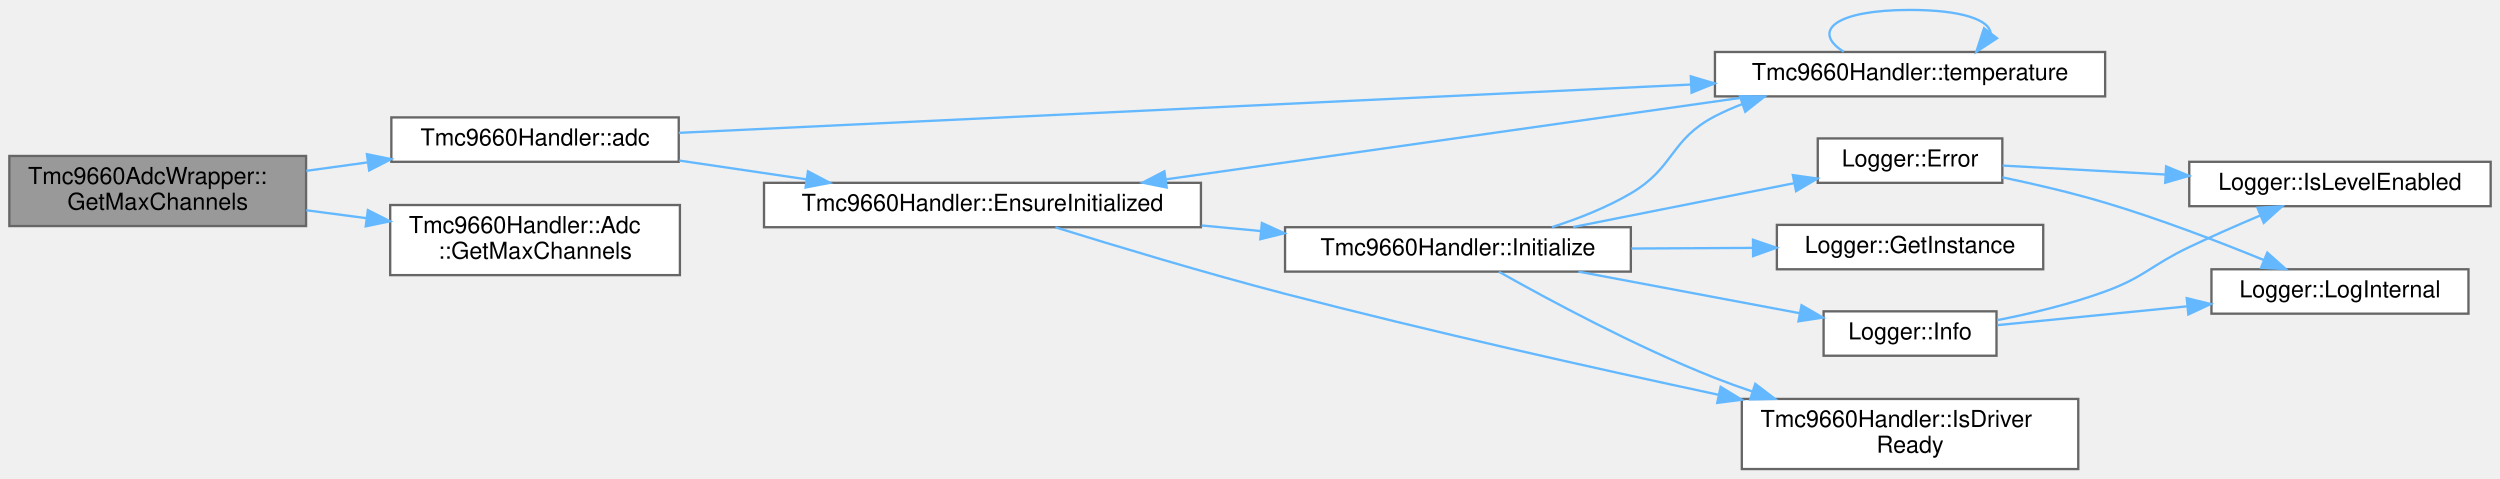
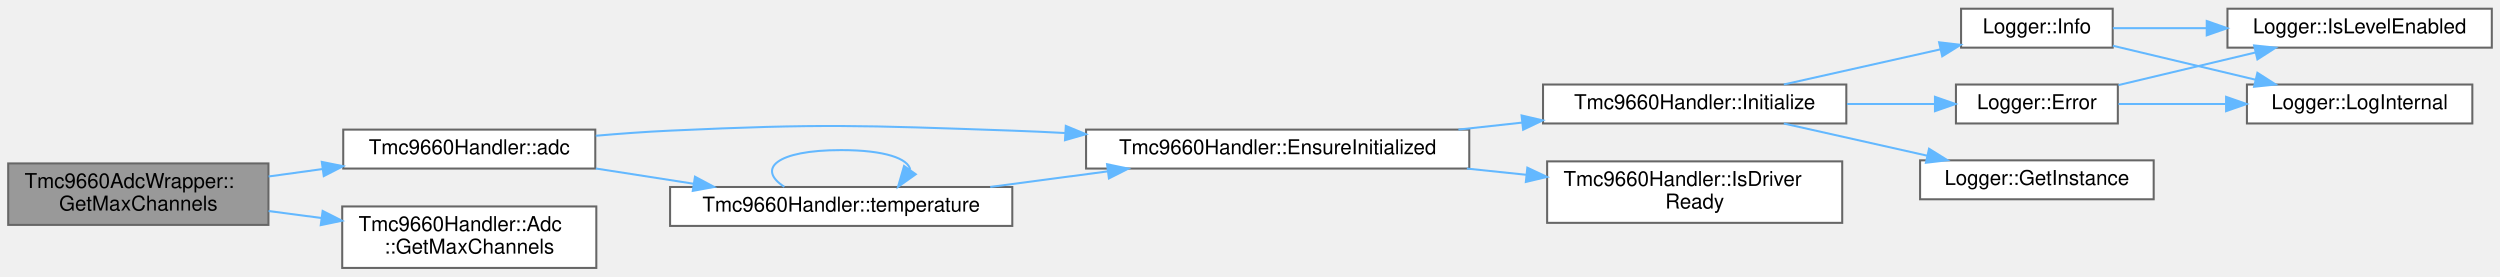
- <svg xmlns="http://www.w3.org/2000/svg" xmlns:xlink="http://www.w3.org/1999/xlink" width="1070pt" height="205pt" viewBox="0.00 0.00 1070.00 204.50">
-   <g id="graph0" class="graph" transform="scale(1 1) rotate(0) translate(4 200.5)">
+ <svg xmlns="http://www.w3.org/2000/svg" xmlns:xlink="http://www.w3.org/1999/xlink" width="1220pt" height="135pt" viewBox="0.00 0.00 1220.00 134.50">
+   <g id="graph0" class="graph" transform="scale(1 1) rotate(0) translate(4 130.5)">
    <g id="Node000001" class="node">
      <g id="a_Node000001">
        <a xlink:title=" ">
-           <polygon fill="#999999" stroke="#666666" points="127,-134 0,-134 0,-104 127,-104 127,-134" />
-           <text text-anchor="start" x="8" y="-122" font-family="Helvetica,sans-Serif" font-size="10.00">Tmc9660AdcWrapper::</text>
-           <text text-anchor="middle" x="63.5" y="-111" font-family="Helvetica,sans-Serif" font-size="10.00">GetMaxChannels</text>
+           <polygon fill="#999999" stroke="#666666" points="127,-51 0,-51 0,-21 127,-21 127,-51" />
+           <text text-anchor="start" x="8" y="-39" font-family="Helvetica,sans-Serif" font-size="10.00">Tmc9660AdcWrapper::</text>
+           <text text-anchor="middle" x="63.5" y="-28" font-family="Helvetica,sans-Serif" font-size="10.00">GetMaxChannels</text>
        </a>
      </g>
    </g>
    <g id="Node000002" class="node">
      <g id="a_Node000002">
        <a xlink:href="classTmc9660Handler.html#a7fe382c4dbf6bf84ed31586e52ec2e6e" target="_top" xlink:title="Get a reference to the ADC wrapper.">
-           <polygon fill="white" stroke="#666666" points="286.5,-150.5 163.5,-150.5 163.5,-131.5 286.5,-131.5 286.5,-150.5" />
-           <text text-anchor="middle" x="225" y="-138.5" font-family="Helvetica,sans-Serif" font-size="10.00">Tmc9660Handler::adc</text>
+           <polygon fill="white" stroke="#666666" points="286.5,-67.5 163.5,-67.5 163.5,-48.5 286.5,-48.5 286.5,-67.5" />
+           <text text-anchor="middle" x="225" y="-55.5" font-family="Helvetica,sans-Serif" font-size="10.00">Tmc9660Handler::adc</text>
        </a>
      </g>
    </g>
    <g id="edge1_Node000001_Node000002" class="edge">
      <g id="a_edge1_Node000001_Node000002">
        <a xlink:title=" ">
-           <path fill="none" stroke="#63b8ff" d="M127.08,-127.63C135.67,-128.82 144.55,-130.04 153.27,-131.24" />
-           <polygon fill="#63b8ff" stroke="#63b8ff" points="153.04,-134.75 163.43,-132.65 154,-127.81 153.04,-134.75" />
+           <path fill="none" stroke="#63b8ff" d="M127.08,-44.63C135.67,-45.82 144.55,-47.04 153.27,-48.24" />
+           <polygon fill="#63b8ff" stroke="#63b8ff" points="153.04,-51.75 163.43,-49.65 154,-44.81 153.04,-51.75" />
        </a>
      </g>
    </g>
    <g id="Node000012" class="node">
      <g id="a_Node000012">
        <a xlink:href="classTmc9660Handler_1_1Adc.html#a54138fdf832c471ce109a7c19521d27b" target="_top" xlink:title="Returns the total number of readable channels (15).">
-           <polygon fill="white" stroke="#666666" points="287,-113 163,-113 163,-83 287,-83 287,-113" />
-           <text text-anchor="start" x="171" y="-101" font-family="Helvetica,sans-Serif" font-size="10.00">Tmc9660Handler::Adc</text>
-           <text text-anchor="middle" x="225" y="-90" font-family="Helvetica,sans-Serif" font-size="10.00">::GetMaxChannels</text>
-         </a>
-       </g>
-     </g>
-     <g id="edge17_Node000001_Node000012" class="edge">
-       <g id="a_edge17_Node000001_Node000012">
-         <a xlink:title=" ">
-           <path fill="none" stroke="#63b8ff" d="M127.08,-110.76C135.55,-109.65 144.29,-108.49 152.89,-107.36" />
-           <polygon fill="#63b8ff" stroke="#63b8ff" points="153.45,-110.82 162.91,-106.04 152.53,-103.88 153.45,-110.82" />
+           <polygon fill="white" stroke="#666666" points="287,-30 163,-30 163,0 287,0 287,-30" />
+           <text text-anchor="start" x="171" y="-18" font-family="Helvetica,sans-Serif" font-size="10.00">Tmc9660Handler::Adc</text>
+           <text text-anchor="middle" x="225" y="-7" font-family="Helvetica,sans-Serif" font-size="10.00">::GetMaxChannels</text>
+         </a>
+       </g>
+     </g>
+     <g id="edge15_Node000001_Node000012" class="edge">
+       <g id="a_edge15_Node000001_Node000012">
+         <a xlink:title=" ">
+           <path fill="none" stroke="#63b8ff" d="M127.08,-27.76C135.55,-26.65 144.29,-25.49 152.89,-24.36" />
+           <polygon fill="#63b8ff" stroke="#63b8ff" points="153.45,-27.82 162.91,-23.04 152.53,-20.88 153.45,-27.82" />
        </a>
      </g>
    </g>
    <g id="Node000003" class="node">
      <g id="a_Node000003">
        <a xlink:href="classTmc9660Handler.html#a5a279ae9d4b5a8e0d71cb24577ad88ea" target="_top" xlink:title="Ensure driver is initialized (lazy init entrypoint).">
-           <polygon fill="white" stroke="#666666" points="510,-122.5 323,-122.5 323,-103.5 510,-103.5 510,-122.5" />
-           <text text-anchor="middle" x="416.5" y="-110.5" font-family="Helvetica,sans-Serif" font-size="10.00">Tmc9660Handler::EnsureInitialized</text>
+           <polygon fill="white" stroke="#666666" points="713,-67.5 526,-67.5 526,-48.5 713,-48.5 713,-67.5" />
+           <text text-anchor="middle" x="619.5" y="-55.5" font-family="Helvetica,sans-Serif" font-size="10.00">Tmc9660Handler::EnsureInitialized</text>
        </a>
      </g>
    </g>
    <g id="edge2_Node000002_Node000003" class="edge">
      <g id="a_edge2_Node000002_Node000003">
        <a xlink:title=" ">
-           <path fill="none" stroke="#63b8ff" d="M286.74,-132.03C304.1,-129.46 323.21,-126.64 341.27,-123.97" />
-           <polygon fill="#63b8ff" stroke="#63b8ff" points="341.8,-127.43 351.18,-122.5 340.78,-120.5 341.8,-127.43" />
+           <path fill="none" stroke="#63b8ff" d="M286.74,-64.5C298.74,-65.54 311.26,-66.46 323,-67 397.14,-70.43 415.82,-69.59 490,-67 498.35,-66.71 507.01,-66.31 515.69,-65.84" />
+           <polygon fill="#63b8ff" stroke="#63b8ff" points="516.11,-69.32 525.89,-65.26 515.71,-62.33 516.11,-69.32" />
        </a>
      </g>
    </g>
    <g id="Node000011" class="node">
      <g id="a_Node000011">
        <a xlink:href="classTmc9660Handler.html#a393382194d0602e7aa02da6a8fd7a20a" target="_top" xlink:title="Get a reference to the Temperature wrapper.">
-           <polygon fill="white" stroke="#666666" points="897,-178.5 730,-178.5 730,-159.5 897,-159.5 897,-178.5" />
-           <text text-anchor="middle" x="813.5" y="-166.5" font-family="Helvetica,sans-Serif" font-size="10.00">Tmc9660Handler::temperature</text>
-         </a>
-       </g>
-     </g>
-     <g id="edge16_Node000002_Node000011" class="edge">
-       <g id="a_edge16_Node000002_Node000011">
-         <a xlink:title=" ">
-           <path fill="none" stroke="#63b8ff" d="M286.56,-143.89C389.32,-148.8 598.5,-158.78 719.8,-164.57" />
-           <polygon fill="#63b8ff" stroke="#63b8ff" points="719.66,-168.07 729.81,-165.05 719.99,-161.08 719.66,-168.07" />
+           <polygon fill="white" stroke="#666666" points="490,-39.5 323,-39.5 323,-20.5 490,-20.5 490,-39.5" />
+           <text text-anchor="middle" x="406.5" y="-27.5" font-family="Helvetica,sans-Serif" font-size="10.00">Tmc9660Handler::temperature</text>
+         </a>
+       </g>
+     </g>
+     <g id="edge12_Node000002_Node000011" class="edge">
+       <g id="a_edge12_Node000002_Node000011">
+         <a xlink:title=" ">
+           <path fill="none" stroke="#63b8ff" d="M286.77,-48.52C302.04,-46.14 318.56,-43.56 334.29,-41.11" />
+           <polygon fill="#63b8ff" stroke="#63b8ff" points="335.15,-44.52 344.49,-39.52 334.07,-37.6 335.15,-44.52" />
        </a>
      </g>
    </g>
    <g id="Node000004" class="node">
      <g id="a_Node000004">
        <a xlink:href="classTmc9660Handler.html#adc564847f8ae26c47412aaee0758991c" target="_top" xlink:title="Initialize the TMC9660 device.">
-           <polygon fill="white" stroke="#666666" points="694,-103.5 546,-103.5 546,-84.5 694,-84.5 694,-103.5" />
-           <text text-anchor="middle" x="620" y="-91.5" font-family="Helvetica,sans-Serif" font-size="10.00">Tmc9660Handler::Initialize</text>
+           <polygon fill="white" stroke="#666666" points="897,-89.5 749,-89.5 749,-70.5 897,-70.5 897,-89.5" />
+           <text text-anchor="middle" x="823" y="-77.5" font-family="Helvetica,sans-Serif" font-size="10.00">Tmc9660Handler::Initialize</text>
        </a>
      </g>
    </g>
    <g id="edge3_Node000003_Node000004" class="edge">
      <g id="a_edge3_Node000003_Node000004">
        <a xlink:title=" ">
-           <path fill="none" stroke="#63b8ff" d="M510.29,-104.25C518.73,-103.45 527.25,-102.65 535.61,-101.86" />
-           <polygon fill="#63b8ff" stroke="#63b8ff" points="536.08,-105.33 545.7,-100.91 535.42,-98.37 536.08,-105.33" />
+           <path fill="none" stroke="#63b8ff" d="M707.71,-67.52C718,-68.65 728.48,-69.79 738.72,-70.91" />
+           <polygon fill="#63b8ff" stroke="#63b8ff" points="738.53,-74.41 748.85,-72.01 739.29,-67.45 738.53,-74.41" />
        </a>
      </g>
    </g>
    <g id="Node000010" class="node">
      <g id="a_Node000010">
        <a xlink:href="classTmc9660Handler.html#a13db97d201a287d8aa60384e04070b9f" target="_top" xlink:title="Check if the TMC9660 driver has been initialized and is ready.">
-           <polygon fill="white" stroke="#666666" points="885.5,-30 741.5,-30 741.5,0 885.5,0 885.5,-30" />
-           <text text-anchor="start" x="749.5" y="-18" font-family="Helvetica,sans-Serif" font-size="10.00">Tmc9660Handler::IsDriver</text>
-           <text text-anchor="middle" x="813.5" y="-7" font-family="Helvetica,sans-Serif" font-size="10.00">Ready</text>
-         </a>
-       </g>
-     </g>
-     <g id="edge15_Node000003_Node000010" class="edge">
-       <g id="a_edge15_Node000003_Node000010">
-         <a xlink:title=" ">
-           <path fill="none" stroke="#63b8ff" d="M447.72,-103.45C473.66,-95.4 512.12,-83.81 546,-75 607.88,-58.9 678.49,-43.12 731.48,-31.79" />
-           <polygon fill="#63b8ff" stroke="#63b8ff" points="732.44,-35.16 741.49,-29.65 730.98,-28.31 732.44,-35.16" />
+           <polygon fill="white" stroke="#666666" points="895,-52 751,-52 751,-22 895,-22 895,-52" />
+           <text text-anchor="start" x="759" y="-40" font-family="Helvetica,sans-Serif" font-size="10.00">Tmc9660Handler::IsDriver</text>
+           <text text-anchor="middle" x="823" y="-29" font-family="Helvetica,sans-Serif" font-size="10.00">Ready</text>
+         </a>
+       </g>
+     </g>
+     <g id="edge11_Node000003_Node000010" class="edge">
+       <g id="a_edge11_Node000003_Node000010">
+         <a xlink:title=" ">
+           <path fill="none" stroke="#63b8ff" d="M711.82,-48.48C721.45,-47.48 731.2,-46.46 740.71,-45.47" />
+           <polygon fill="#63b8ff" stroke="#63b8ff" points="741.34,-48.93 750.92,-44.41 740.61,-41.96 741.34,-48.93" />
        </a>
      </g>
    </g>
    <g id="Node000005" class="node">
      <g id="a_Node000005">
        <a xlink:href="classLogger.html#adce17848a5844e053bfd314863dc1404" target="_top" xlink:title="Log error message.">
-           <polygon fill="white" stroke="#666666" points="853,-141.5 774,-141.5 774,-122.5 853,-122.5 853,-141.5" />
-           <text text-anchor="middle" x="813.5" y="-129.5" font-family="Helvetica,sans-Serif" font-size="10.00">Logger::Error</text>
+           <polygon fill="white" stroke="#666666" points="1029.5,-89.5 950.5,-89.5 950.5,-70.5 1029.5,-70.5 1029.5,-89.5" />
+           <text text-anchor="middle" x="990" y="-77.5" font-family="Helvetica,sans-Serif" font-size="10.00">Logger::Error</text>
        </a>
      </g>
    </g>
    <g id="edge4_Node000004_Node000005" class="edge">
      <g id="a_edge4_Node000004_Node000005">
        <a xlink:title=" ">
-           <path fill="none" stroke="#63b8ff" d="M669.32,-103.59C698.27,-109.33 734.94,-116.61 763.93,-122.36" />
-           <polygon fill="#63b8ff" stroke="#63b8ff" points="763.34,-125.81 773.83,-124.33 764.71,-118.95 763.34,-125.81" />
+           <path fill="none" stroke="#63b8ff" d="M897.33,-80C911.73,-80 926.5,-80 939.87,-80" />
+           <polygon fill="#63b8ff" stroke="#63b8ff" points="940.26,-83.5 950.26,-80 940.26,-76.5 940.26,-83.5" />
        </a>
      </g>
    </g>
    <g id="Node000008" class="node">
      <g id="a_Node000008">
        <a xlink:href="classLogger.html#a5789d11f8f1356e2192c0023a089cbc4" target="_top" xlink:title="Get singleton instance.">
-           <polygon fill="white" stroke="#666666" points="870.5,-104.5 756.5,-104.5 756.5,-85.5 870.5,-85.5 870.5,-104.5" />
-           <text text-anchor="middle" x="813.5" y="-92.5" font-family="Helvetica,sans-Serif" font-size="10.00">Logger::GetInstance</text>
+           <polygon fill="white" stroke="#666666" points="1047,-52.5 933,-52.5 933,-33.5 1047,-33.5 1047,-52.5" />
+           <text text-anchor="middle" x="990" y="-40.5" font-family="Helvetica,sans-Serif" font-size="10.00">Logger::GetInstance</text>
        </a>
      </g>
    </g>
    <g id="edge7_Node000004_Node000008" class="edge">
      <g id="a_edge7_Node000004_Node000008">
        <a xlink:title=" ">
-           <path fill="none" stroke="#63b8ff" d="M694.22,-94.38C711.27,-94.47 729.33,-94.57 746.07,-94.65" />
-           <polygon fill="#63b8ff" stroke="#63b8ff" points="746.28,-98.15 756.3,-94.71 746.32,-91.15 746.28,-98.15" />
+           <path fill="none" stroke="#63b8ff" d="M866.49,-70.47C887.87,-65.68 913.97,-59.82 936.58,-54.75" />
+           <polygon fill="#63b8ff" stroke="#63b8ff" points="937.37,-58.16 946.37,-52.56 935.84,-51.33 937.37,-58.16" />
        </a>
      </g>
    </g>
    <g id="Node000009" class="node">
      <g id="a_Node000009">
        <a xlink:href="classLogger.html#a4681229c521795685fc14f6b55c82300" target="_top" xlink:title="Log info message.">
-           <polygon fill="white" stroke="#666666" points="850.5,-67.5 776.5,-67.5 776.5,-48.5 850.5,-48.5 850.5,-67.5" />
-           <text text-anchor="middle" x="813.5" y="-55.5" font-family="Helvetica,sans-Serif" font-size="10.00">Logger::Info</text>
+           <polygon fill="white" stroke="#666666" points="1027,-126.5 953,-126.5 953,-107.5 1027,-107.5 1027,-126.5" />
+           <text text-anchor="middle" x="990" y="-114.5" font-family="Helvetica,sans-Serif" font-size="10.00">Logger::Info</text>
        </a>
      </g>
    </g>
    <g id="edge8_Node000004_Node000009" class="edge">
      <g id="a_edge8_Node000004_Node000009">
        <a xlink:title=" ">
-           <path fill="none" stroke="#63b8ff" d="M671.56,-84.49C700.88,-78.98 737.52,-72.1 766.09,-66.72" />
-           <polygon fill="#63b8ff" stroke="#63b8ff" points="767.05,-70.11 776.23,-64.82 765.75,-63.23 767.05,-70.11" />
-         </a>
-       </g>
-     </g>
-     <g id="edge11_Node000004_Node000010" class="edge">
-       <g id="a_edge11_Node000004_Node000010">
-         <a xlink:title=" ">
-           <path fill="none" stroke="#63b8ff" d="M637.55,-84.44C658.53,-72.6 696.08,-52.36 730,-39 735.12,-36.98 740.47,-35.05 745.89,-33.22" />
-           <polygon fill="#63b8ff" stroke="#63b8ff" points="747.25,-36.46 755.67,-30.03 745.08,-29.8 747.25,-36.46" />
-         </a>
-       </g>
-     </g>
-     <g id="edge12_Node000004_Node000011" class="edge">
-       <g id="a_edge12_Node000004_Node000011">
-         <a xlink:title=" ">
-           <path fill="none" stroke="#63b8ff" d="M660.21,-103.53C671.54,-107.16 683.64,-111.93 694,-118 712.73,-128.97 710.73,-141.01 730,-151 733.73,-152.94 737.67,-154.66 741.71,-156.21" />
-           <polygon fill="#63b8ff" stroke="#63b8ff" points="740.69,-159.56 751.29,-159.48 742.96,-152.93 740.69,-159.56" />
+           <path fill="none" stroke="#63b8ff" d="M866.49,-89.53C889.89,-94.77 918.94,-101.29 942.89,-106.66" />
+           <polygon fill="#63b8ff" stroke="#63b8ff" points="942.28,-110.11 952.8,-108.88 943.81,-103.28 942.28,-110.11" />
        </a>
      </g>
    </g>
    <g id="Node000006" class="node">
      <g id="a_Node000006">
        <a xlink:href="classLogger.html#af9e84e0ff6bd538e4f9ed8dcebc3e2f0" target="_top" xlink:title="Check if log level is enabled for tag.">
-           <polygon fill="white" stroke="#666666" points="1062,-131.5 933,-131.5 933,-112.5 1062,-112.5 1062,-131.5" />
-           <text text-anchor="middle" x="997.5" y="-119.5" font-family="Helvetica,sans-Serif" font-size="10.00">Logger::IsLevelEnabled</text>
+           <polygon fill="white" stroke="#666666" points="1212,-126.5 1083,-126.5 1083,-107.5 1212,-107.5 1212,-126.5" />
+           <text text-anchor="middle" x="1147.5" y="-114.5" font-family="Helvetica,sans-Serif" font-size="10.00">Logger::IsLevelEnabled</text>
        </a>
      </g>
    </g>
    <g id="edge5_Node000005_Node000006" class="edge">
      <g id="a_edge5_Node000005_Node000006">
        <a xlink:title=" ">
-           <path fill="none" stroke="#63b8ff" d="M853.1,-129.88C873.37,-128.77 898.9,-127.36 922.78,-126.05" />
-           <polygon fill="#63b8ff" stroke="#63b8ff" points="923.1,-129.54 932.89,-125.49 922.72,-122.55 923.1,-129.54" />
+           <path fill="none" stroke="#63b8ff" d="M1029.84,-89.24C1050.03,-94.05 1074.94,-99.97 1096.55,-105.11" />
+           <polygon fill="#63b8ff" stroke="#63b8ff" points="1096,-108.58 1106.53,-107.49 1097.62,-101.77 1096,-108.58" />
        </a>
      </g>
    </g>
    <g id="Node000007" class="node">
      <g id="a_Node000007">
        <a xlink:href="classLogger.html#a6adb205db597526fb91ad20067400394" target="_top" xlink:title="Internal logging method.">
-           <polygon fill="white" stroke="#666666" points="1052.5,-85.5 942.5,-85.5 942.5,-66.5 1052.5,-66.5 1052.5,-85.5" />
-           <text text-anchor="middle" x="997.5" y="-73.5" font-family="Helvetica,sans-Serif" font-size="10.00">Logger::LogInternal</text>
+           <polygon fill="white" stroke="#666666" points="1202.5,-89.5 1092.5,-89.5 1092.5,-70.5 1202.5,-70.5 1202.5,-89.5" />
+           <text text-anchor="middle" x="1147.5" y="-77.5" font-family="Helvetica,sans-Serif" font-size="10.00">Logger::LogInternal</text>
        </a>
      </g>
    </g>
    <g id="edge6_Node000005_Node000007" class="edge">
      <g id="a_edge6_Node000005_Node000007">
        <a xlink:title=" ">
-           <path fill="none" stroke="#63b8ff" d="M853,-124.85C866.98,-121.93 882.81,-118.23 897,-114 920.19,-107.08 945.68,-97.31 965.05,-89.4" />
-           <polygon fill="#63b8ff" stroke="#63b8ff" points="966.4,-92.63 974.31,-85.58 963.73,-86.16 966.4,-92.63" />
+           <path fill="none" stroke="#63b8ff" d="M1029.84,-80C1045.63,-80 1064.31,-80 1082.03,-80" />
+           <polygon fill="#63b8ff" stroke="#63b8ff" points="1082.33,-83.5 1092.33,-80 1082.33,-76.5 1082.33,-83.5" />
        </a>
      </g>
    </g>
    <g id="edge9_Node000009_Node000006" class="edge">
      <g id="a_edge9_Node000009_Node000006">
        <a xlink:title=" ">
-           <path fill="none" stroke="#63b8ff" d="M850.84,-63.73C865.44,-66.59 882.27,-70.62 897,-76 913.99,-82.21 916.66,-87.23 933,-95 942.74,-99.63 953.48,-104.34 963.31,-108.5" />
-           <polygon fill="#63b8ff" stroke="#63b8ff" points="962.19,-111.83 972.77,-112.46 964.89,-105.37 962.19,-111.83" />
+           <path fill="none" stroke="#63b8ff" d="M1027.07,-117C1040.68,-117 1056.72,-117 1072.55,-117" />
+           <polygon fill="#63b8ff" stroke="#63b8ff" points="1072.89,-120.5 1082.89,-117 1072.89,-113.5 1072.89,-120.5" />
        </a>
      </g>
    </g>
    <g id="edge10_Node000009_Node000007" class="edge">
      <g id="a_edge10_Node000009_Node000007">
        <a xlink:title=" ">
-           <path fill="none" stroke="#63b8ff" d="M850.89,-61.6C874.07,-63.89 904.75,-66.93 931.97,-69.62" />
-           <polygon fill="#63b8ff" stroke="#63b8ff" points="931.92,-73.13 942.21,-70.63 932.61,-66.16 931.92,-73.13" />
+           <path fill="none" stroke="#63b8ff" d="M1027.07,-108.42C1047.78,-103.49 1074.09,-97.23 1096.74,-91.84" />
+           <polygon fill="#63b8ff" stroke="#63b8ff" points="1097.61,-95.23 1106.53,-89.51 1095.99,-88.42 1097.61,-95.23" />
        </a>
      </g>
    </g>
    <g id="edge13_Node000011_Node000003" class="edge">
      <g id="a_edge13_Node000011_Node000003">
        <a xlink:title=" ">
-           <path fill="none" stroke="#63b8ff" d="M745.32,-159.48C675.98,-149.65 567.92,-134.33 495,-123.99" />
-           <polygon fill="#63b8ff" stroke="#63b8ff" points="495.35,-120.5 484.95,-122.56 494.36,-127.43 495.35,-120.5" />
+           <path fill="none" stroke="#63b8ff" d="M479.23,-39.52C497.66,-41.96 517.63,-44.61 536.54,-47.12" />
+           <polygon fill="#63b8ff" stroke="#63b8ff" points="536.24,-50.61 546.61,-48.46 537.16,-43.68 536.24,-50.61" />
        </a>
      </g>
    </g>
    <g id="edge14_Node000011_Node000011" class="edge">
      <g id="a_edge14_Node000011_Node000011">
        <a xlink:title=" ">
-           <path fill="none" stroke="#63b8ff" d="M785.14,-178.58C771.34,-187.23 780.8,-196.5 813.5,-196.5 835.98,-196.5 847.48,-192.12 847.98,-186.57" />
-           <polygon fill="#63b8ff" stroke="#63b8ff" points="850.72,-184.39 841.86,-178.58 845.16,-188.65 850.72,-184.39" />
+           <path fill="none" stroke="#63b8ff" d="M378.76,-39.58C365.26,-48.23 374.51,-57.5 406.5,-57.5 427.99,-57.5 439.22,-53.32 440.18,-47.95" />
+           <polygon fill="#63b8ff" stroke="#63b8ff" points="442.89,-45.71 434.24,-39.58 437.18,-49.76 442.89,-45.71" />
        </a>
      </g>
    </g>
  </g>
</svg>
